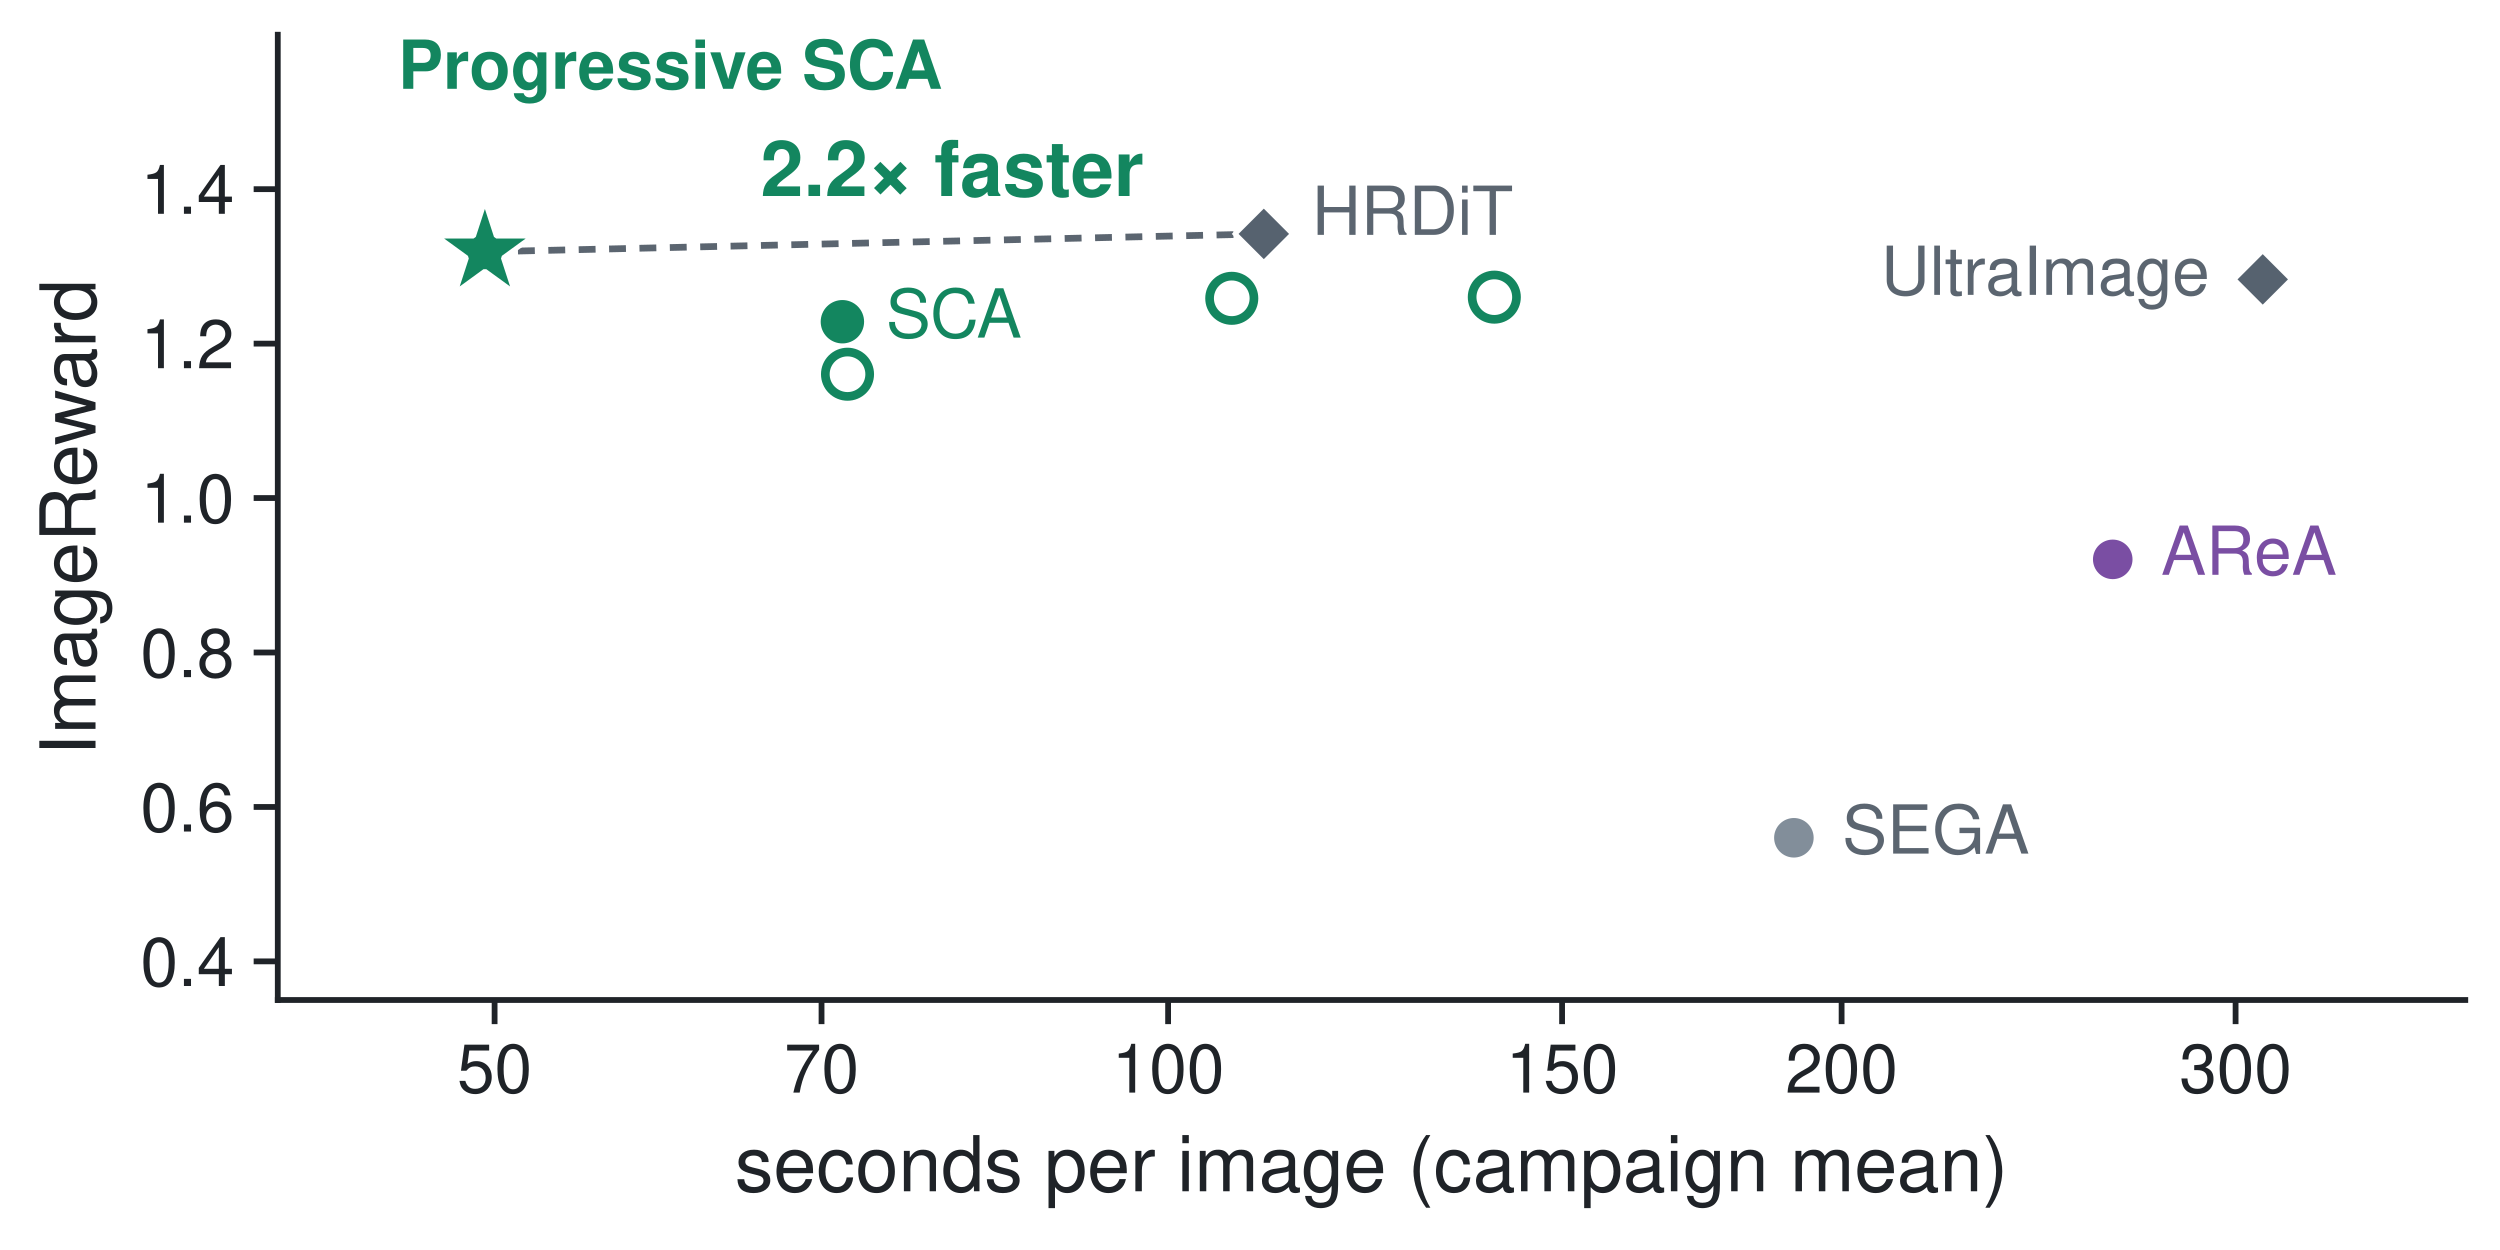
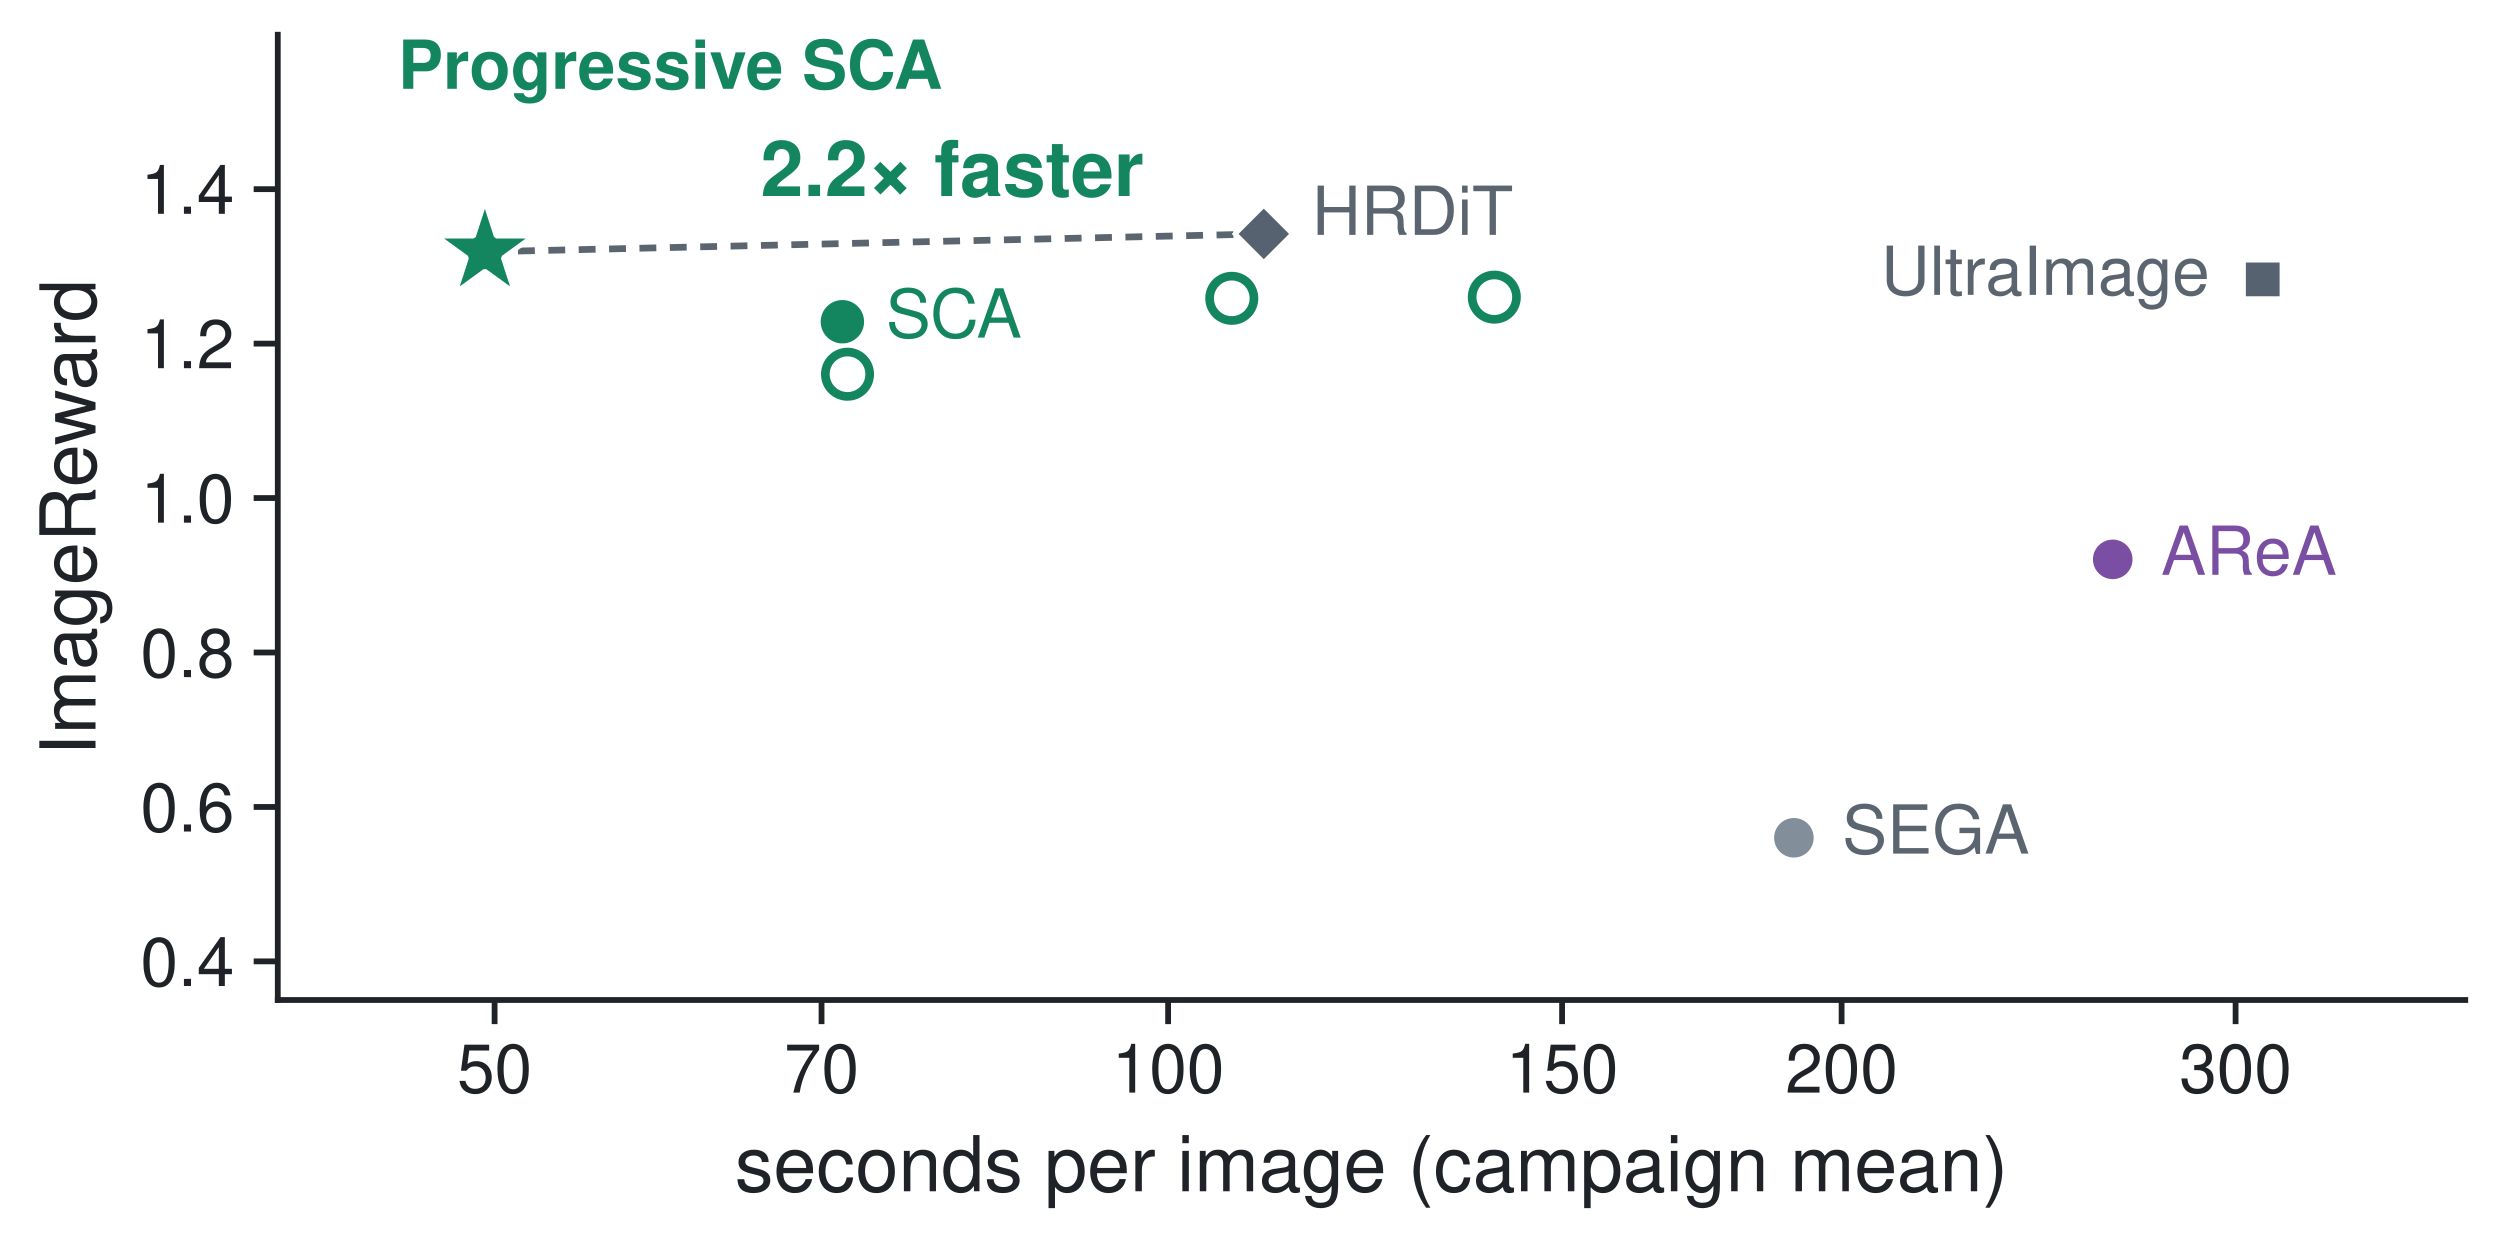
<svg xmlns="http://www.w3.org/2000/svg" xmlns:xlink="http://www.w3.org/1999/xlink" width="259.2pt" height="129.6pt" viewBox="0 0 259.2 129.6" version="1.1">
  <defs>
    <style type="text/css">*{stroke-linejoin: round; stroke-linecap: butt}</style>
  </defs>
  <g id="figure_1">
    <g id="patch_1">
      <path d="M 0 129.6  L 259.2 129.6  L 259.2 0  L 0 0  z " style="fill: #ffffff" />
    </g>
    <g id="axes_1">
      <g id="patch_2">
        <path d="M 28.8 103.68  L 255.6 103.68  L 255.6 3.6  L 28.8 3.6  z " style="fill: #ffffff" />
      </g>
      <g id="matplotlib.axis_1">
        <g id="xtick_1">
          <g id="line2d_1">
            <defs>
              <path id="m1a3d22b115" d="M 0 0  L 0 2.5  " style="stroke: #1f2328; stroke-width: 0.6" />
            </defs>
            <g>
              <use xlink:href="#m1a3d22b115" x="51.28" y="103.68" style="fill: #1f2328; stroke: #1f2328; stroke-width: 0.6" />
            </g>
          </g>
          <g id="text_1">
            <text style="font-size: 7px; font-family: 'Helvetica Neue', 'Helvetica', 'Arial', 'TeX Gyre Heros', 'Nimbus Sans', 'Liberation Sans', 'DejaVu Sans', sans-serif; text-anchor: middle; fill: #1f2328" x="51.28" y="113.283" transform="rotate(-0 51.27996 113.283)">50</text>
          </g>
        </g>
        <g id="xtick_2">
          <g id="line2d_2">
            <g>
              <use xlink:href="#m1a3d22b115" x="85.177" y="103.68" style="fill: #1f2328; stroke: #1f2328; stroke-width: 0.6" />
            </g>
          </g>
          <g id="text_2">
            <text style="font-size: 7px; font-family: 'Helvetica Neue', 'Helvetica', 'Arial', 'TeX Gyre Heros', 'Nimbus Sans', 'Liberation Sans', 'DejaVu Sans', sans-serif; text-anchor: middle; fill: #1f2328" x="85.177" y="113.283" transform="rotate(-0 85.1769 113.283)">70</text>
          </g>
        </g>
        <g id="xtick_3">
          <g id="line2d_3">
            <g>
              <use xlink:href="#m1a3d22b115" x="121.109" y="103.68" style="fill: #1f2328; stroke: #1f2328; stroke-width: 0.6" />
            </g>
          </g>
          <g id="text_3">
            <text style="font-size: 7px; font-family: 'Helvetica Neue', 'Helvetica', 'Arial', 'TeX Gyre Heros', 'Nimbus Sans', 'Liberation Sans', 'DejaVu Sans', sans-serif; text-anchor: middle; fill: #1f2328" x="121.109" y="113.283" transform="rotate(-0 121.1091 113.283)">100</text>
          </g>
        </g>
        <g id="xtick_4">
          <g id="line2d_4">
            <g>
              <use xlink:href="#m1a3d22b115" x="161.957" y="103.68" style="fill: #1f2328; stroke: #1f2328; stroke-width: 0.6" />
            </g>
          </g>
          <g id="text_4">
            <text style="font-size: 7px; font-family: 'Helvetica Neue', 'Helvetica', 'Arial', 'TeX Gyre Heros', 'Nimbus Sans', 'Liberation Sans', 'DejaVu Sans', sans-serif; text-anchor: middle; fill: #1f2328" x="161.957" y="113.283" transform="rotate(-0 161.9565 113.283)">150</text>
          </g>
        </g>
        <g id="xtick_5">
          <g id="line2d_5">
            <g>
              <use xlink:href="#m1a3d22b115" x="190.938" y="103.68" style="fill: #1f2328; stroke: #1f2328; stroke-width: 0.6" />
            </g>
          </g>
          <g id="text_5">
            <text style="font-size: 7px; font-family: 'Helvetica Neue', 'Helvetica', 'Arial', 'TeX Gyre Heros', 'Nimbus Sans', 'Liberation Sans', 'DejaVu Sans', sans-serif; text-anchor: middle; fill: #1f2328" x="190.938" y="113.283" transform="rotate(-0 190.9383 113.283)">200</text>
          </g>
        </g>
        <g id="xtick_6">
          <g id="line2d_6">
            <g>
              <use xlink:href="#m1a3d22b115" x="231.786" y="103.68" style="fill: #1f2328; stroke: #1f2328; stroke-width: 0.6" />
            </g>
          </g>
          <g id="text_6">
            <text style="font-size: 7px; font-family: 'Helvetica Neue', 'Helvetica', 'Arial', 'TeX Gyre Heros', 'Nimbus Sans', 'Liberation Sans', 'DejaVu Sans', sans-serif; text-anchor: middle; fill: #1f2328" x="231.786" y="113.283" transform="rotate(-0 231.7857 113.283)">300</text>
          </g>
        </g>
        <g id="text_7">
          <text style="font-size: 8px; font-family: 'Helvetica Neue', 'Helvetica', 'Arial', 'TeX Gyre Heros', 'Nimbus Sans', 'Liberation Sans', 'DejaVu Sans', sans-serif; text-anchor: middle; fill: #1f2328" x="142.2" y="123.513" transform="rotate(-0 142.2 123.5125)">seconds per image (campaign mean)</text>
        </g>
      </g>
      <g id="matplotlib.axis_2">
        <g id="ytick_1">
          <g id="line2d_7">
            <defs>
              <path id="m9d9df79246" d="M 0 0  L -2.5 0  " style="stroke: #1f2328; stroke-width: 0.6" />
            </defs>
            <g>
              <use xlink:href="#m9d9df79246" x="28.8" y="99.677" style="fill: #1f2328; stroke: #1f2328; stroke-width: 0.6" />
            </g>
          </g>
          <g id="text_8">
            <text style="font-size: 7px; font-family: 'Helvetica Neue', 'Helvetica', 'Arial', 'TeX Gyre Heros', 'Nimbus Sans', 'Liberation Sans', 'DejaVu Sans', sans-serif; text-anchor: end; fill: #1f2328" x="24.3" y="102.228" transform="rotate(-0 24.3 102.2283)">0.4</text>
          </g>
        </g>
        <g id="ytick_2">
          <g id="line2d_8">
            <g>
              <use xlink:href="#m9d9df79246" x="28.8" y="83.664" style="fill: #1f2328; stroke: #1f2328; stroke-width: 0.6" />
            </g>
          </g>
          <g id="text_9">
            <text style="font-size: 7px; font-family: 'Helvetica Neue', 'Helvetica', 'Arial', 'TeX Gyre Heros', 'Nimbus Sans', 'Liberation Sans', 'DejaVu Sans', sans-serif; text-anchor: end; fill: #1f2328" x="24.3" y="86.216" transform="rotate(-0 24.3 86.2155)">0.6</text>
          </g>
        </g>
        <g id="ytick_3">
          <g id="line2d_9">
            <g>
              <use xlink:href="#m9d9df79246" x="28.8" y="67.651" style="fill: #1f2328; stroke: #1f2328; stroke-width: 0.6" />
            </g>
          </g>
          <g id="text_10">
            <text style="font-size: 7px; font-family: 'Helvetica Neue', 'Helvetica', 'Arial', 'TeX Gyre Heros', 'Nimbus Sans', 'Liberation Sans', 'DejaVu Sans', sans-serif; text-anchor: end; fill: #1f2328" x="24.3" y="70.203" transform="rotate(-0 24.3 70.2027)">0.8</text>
          </g>
        </g>
        <g id="ytick_4">
          <g id="line2d_10">
            <g>
              <use xlink:href="#m9d9df79246" x="28.8" y="51.638" style="fill: #1f2328; stroke: #1f2328; stroke-width: 0.6" />
            </g>
          </g>
          <g id="text_11">
            <text style="font-size: 7px; font-family: 'Helvetica Neue', 'Helvetica', 'Arial', 'TeX Gyre Heros', 'Nimbus Sans', 'Liberation Sans', 'DejaVu Sans', sans-serif; text-anchor: end; fill: #1f2328" x="24.3" y="54.19" transform="rotate(-0 24.3 54.1899)">1.0</text>
          </g>
        </g>
        <g id="ytick_5">
          <g id="line2d_11">
            <g>
              <use xlink:href="#m9d9df79246" x="28.8" y="35.626" style="fill: #1f2328; stroke: #1f2328; stroke-width: 0.6" />
            </g>
          </g>
          <g id="text_12">
            <text style="font-size: 7px; font-family: 'Helvetica Neue', 'Helvetica', 'Arial', 'TeX Gyre Heros', 'Nimbus Sans', 'Liberation Sans', 'DejaVu Sans', sans-serif; text-anchor: end; fill: #1f2328" x="24.3" y="38.177" transform="rotate(-0 24.3 38.1771)">1.2</text>
          </g>
        </g>
        <g id="ytick_6">
          <g id="line2d_12">
            <g>
              <use xlink:href="#m9d9df79246" x="28.8" y="19.613" style="fill: #1f2328; stroke: #1f2328; stroke-width: 0.6" />
            </g>
          </g>
          <g id="text_13">
            <text style="font-size: 7px; font-family: 'Helvetica Neue', 'Helvetica', 'Arial', 'TeX Gyre Heros', 'Nimbus Sans', 'Liberation Sans', 'DejaVu Sans', sans-serif; text-anchor: end; fill: #1f2328" x="24.3" y="22.164" transform="rotate(-0 24.3 22.1643)">1.4</text>
          </g>
        </g>
        <g id="text_14">
          <text style="font-size: 8px; font-family: 'Helvetica Neue', 'Helvetica', 'Arial', 'TeX Gyre Heros', 'Nimbus Sans', 'Liberation Sans', 'DejaVu Sans', sans-serif; text-anchor: middle; fill: #1f2328" x="9.903" y="53.64" transform="rotate(-90 9.903094 53.64)">ImageReward</text>
        </g>
      </g>
      <g id="line2d_13">
        <path d="M 131.031 24.251  L 50.274 26.106  " clip-path="url(#p20cd9c14d1)" style="fill: none; stroke-dasharray: 1.75,1.4; stroke-dashoffset: 0; stroke: #5b6570; stroke-width: 0.7" />
      </g>
      <g id="patch_3">
        <path d="M 28.8 103.68  L 28.8 3.6  " style="fill: none; stroke: #1f2328; stroke-width: 0.6; stroke-linejoin: miter; stroke-linecap: square" />
      </g>
      <g id="patch_4">
        <path d="M 28.8 103.68  L 255.6 103.68  " style="fill: none; stroke: #1f2328; stroke-width: 0.6; stroke-linejoin: miter; stroke-linecap: square" />
      </g>
      <g id="text_15">
        <text style="font-weight: 700; font-size: 8px; font-family: 'Helvetica Neue', 'Helvetica', 'Arial', 'TeX Gyre Heros', 'Nimbus Sans', 'Liberation Sans', 'DejaVu Sans', sans-serif; text-anchor: middle; fill: #13865f" x="98.729" y="20.325" transform="rotate(-0 98.72855 20.32466)">2.2× faster</text>
      </g>
      <g id="line2d_14">
        <defs>
          <path id="m0bb4ed0893" d="M 0 2.3  C 0.61 2.3 1.195 2.058 1.626 1.626  C 2.058 1.195 2.3 0.61 2.3 0  C 2.3 -0.61 2.058 -1.195 1.626 -1.626  C 1.195 -2.058 0.61 -2.3 0 -2.3  C -0.61 -2.3 -1.195 -2.058 -1.626 -1.626  C -2.058 -1.195 -2.3 -0.61 -2.3 0  C -2.3 0.61 -2.058 1.195 -1.626 1.626  C -1.195 2.058 -0.61 2.3 0 2.3  z " style="stroke: #ffffff; stroke-width: 0.5" />
        </defs>
        <g clip-path="url(#p20cd9c14d1)">
          <use xlink:href="#m0bb4ed0893" x="185.99" y="86.861" style="fill: #828e9a; stroke: #ffffff; stroke-width: 0.5" />
        </g>
      </g>
      <g id="text_16">
        <text style="font-size: 7px; font-family: 'Helvetica Neue', 'Helvetica', 'Arial', 'TeX Gyre Heros', 'Nimbus Sans', 'Liberation Sans', 'DejaVu Sans', sans-serif; text-anchor: start; fill: #5b6570" x="190.99" y="88.505" transform="rotate(-0 190.9898 88.50545)">SEGA</text>
      </g>
      <g id="line2d_15">
        <defs>
          <path id="md1546c1623" d="M 0 2.3  C 0.61 2.3 1.195 2.058 1.626 1.626  C 2.058 1.195 2.3 0.61 2.3 0  C 2.3 -0.61 2.058 -1.195 1.626 -1.626  C 1.195 -2.058 0.61 -2.3 0 -2.3  C -0.61 -2.3 -1.195 -2.058 -1.626 -1.626  C -2.058 -1.195 -2.3 -0.61 -2.3 0  C -2.3 0.61 -2.058 1.195 -1.626 1.626  C -1.195 2.058 -0.61 2.3 0 2.3  z " style="stroke: #ffffff; stroke-width: 0.5" />
        </defs>
        <g clip-path="url(#p20cd9c14d1)">
          <use xlink:href="#md1546c1623" x="219.049" y="57.995" style="fill: #7a4ea3; stroke: #ffffff; stroke-width: 0.5" />
        </g>
      </g>
      <g id="text_17">
        <text style="font-size: 7px; font-family: 'Helvetica Neue', 'Helvetica', 'Arial', 'TeX Gyre Heros', 'Nimbus Sans', 'Liberation Sans', 'DejaVu Sans', sans-serif; text-anchor: start; fill: #7a4ea3" x="224.049" y="59.598" transform="rotate(-0 224.0489 59.59784)">AReA</text>
      </g>
      <g id="line2d_16">
        <defs>
-           <path id="mfa909f3624" d="M -0 2.97  L 2.97 0  L 0 -2.97  L -2.97 -0  z " style="stroke: #ffffff; stroke-width: 0.5; stroke-linejoin: miter" />
-         </defs>
-         <g clip-path="url(#p20cd9c14d1)">
-           <use xlink:href="#mfa909f3624" x="234.6" y="28.968" style="fill: #56626f; stroke: #ffffff; stroke-width: 0.5; stroke-linejoin: miter" />
+           <path id="ma7af3984c7" d="M -2 2  L 2 2  L 2 -2  L -2 -2  z " style="stroke: #ffffff; stroke-width: 0.5; stroke-linejoin: miter" />
+         </defs>
+         <g clip-path="url(#p20cd9c14d1)">
+           <use xlink:href="#ma7af3984c7" x="234.6" y="28.968" style="fill: #56626f; stroke: #ffffff; stroke-width: 0.5; stroke-linejoin: miter" />
        </g>
      </g>
      <g id="text_18">
        <text style="font-size: 7px; font-family: 'Helvetica Neue', 'Helvetica', 'Arial', 'TeX Gyre Heros', 'Nimbus Sans', 'Liberation Sans', 'DejaVu Sans', sans-serif; text-anchor: end; fill: #5b6570" x="229.1" y="30.572" transform="rotate(-0 229.1004 30.57168)">UltraImage</text>
      </g>
      <g id="line2d_17">
+         <defs>
+           <path id="mfa909f3624" d="M -0 2.97  L 2.97 0  L 0 -2.97  L -2.97 -0  z " style="stroke: #ffffff; stroke-width: 0.5; stroke-linejoin: miter" />
+         </defs>
        <g clip-path="url(#p20cd9c14d1)">
          <use xlink:href="#mfa909f3624" x="131.031" y="24.251" style="fill: #56626f; stroke: #ffffff; stroke-width: 0.5; stroke-linejoin: miter" />
        </g>
      </g>
      <g id="text_19">
        <text style="font-size: 7px; font-family: 'Helvetica Neue', 'Helvetica', 'Arial', 'TeX Gyre Heros', 'Nimbus Sans', 'Liberation Sans', 'DejaVu Sans', sans-serif; text-anchor: start; fill: #5b6570" x="136.031" y="24.354" transform="rotate(-0 136.0315 24.35375)">HRDiT</text>
      </g>
      <g id="text_20">
        <text style="font-size: 7px; font-family: 'Helvetica Neue', 'Helvetica', 'Arial', 'TeX Gyre Heros', 'Nimbus Sans', 'Liberation Sans', 'DejaVu Sans', sans-serif; text-anchor: start; fill: #13865f" x="91.839" y="35.001" transform="rotate(-0 91.83853 35.00134)">SCA</text>
      </g>
      <g id="text_21">
        <text style="font-weight: 700; font-size: 7px; font-family: 'Helvetica Neue', 'Helvetica', 'Arial', 'TeX Gyre Heros', 'Nimbus Sans', 'Liberation Sans', 'DejaVu Sans', sans-serif; text-anchor: start; fill: #13865f" x="41.274" y="9.209" transform="rotate(-0 41.27417 9.208861)">Progressive SCA</text>
      </g>
      <g id="line2d_18">
        <defs>
          <path id="mfd5dd8decb" d="M 0 2.5  C 0.663 2.5 1.299 2.237 1.768 1.768  C 2.237 1.299 2.5 0.663 2.5 0  C 2.5 -0.663 2.237 -1.299 1.768 -1.768  C 1.299 -2.237 0.663 -2.5 0 -2.5  C -0.663 -2.5 -1.299 -2.237 -1.768 -1.768  C -2.237 -1.299 -2.5 -0.663 -2.5 0  C -2.5 0.663 -2.237 1.299 -1.768 1.768  C -1.299 2.237 -0.663 2.5 0 2.5  z " style="stroke: #ffffff; stroke-width: 0.5" />
        </defs>
        <g clip-path="url(#p20cd9c14d1)">
          <use xlink:href="#mfd5dd8decb" x="87.339" y="33.357" style="fill: #13865f; stroke: #ffffff; stroke-width: 0.5" />
        </g>
      </g>
      <g id="line2d_19">
        <defs>
          <path id="m0b3384eef0" d="M 0 2.3  C 0.61 2.3 1.195 2.058 1.626 1.626  C 2.058 1.195 2.3 0.61 2.3 0  C 2.3 -0.61 2.058 -1.195 1.626 -1.626  C 1.195 -2.058 0.61 -2.3 0 -2.3  C -0.61 -2.3 -1.195 -2.058 -1.626 -1.626  C -2.058 -1.195 -2.3 -0.61 -2.3 0  C -2.3 0.61 -2.058 1.195 -1.626 1.626  C -1.195 2.058 -0.61 2.3 0 2.3  z " style="stroke: #13865f; stroke-width: 0.9" />
        </defs>
        <g clip-path="url(#p20cd9c14d1)">
          <use xlink:href="#m0b3384eef0" x="87.87" y="38.8" style="fill-opacity: 0; stroke: #13865f; stroke-width: 0.9" />
        </g>
      </g>
      <g id="line2d_20">
        <g clip-path="url(#p20cd9c14d1)">
          <use xlink:href="#m0b3384eef0" x="127.71" y="30.93" style="fill-opacity: 0; stroke: #13865f; stroke-width: 0.9" />
        </g>
      </g>
      <g id="line2d_21">
        <g clip-path="url(#p20cd9c14d1)">
          <use xlink:href="#m0b3384eef0" x="154.93" y="30.808" style="fill-opacity: 0; stroke: #13865f; stroke-width: 0.9" />
        </g>
      </g>
      <g id="line2d_22">
        <defs>
          <path id="m161e60ceeb" d="M 0 -5.25  L -1.179 -1.622  L -4.993 -1.622  L -1.907 0.62  L -3.086 4.247  L -0 2.005  L 3.086 4.247  L 1.907 0.62  L 4.993 -1.622  L 1.179 -1.622  z " style="stroke: #ffffff; stroke-width: 0.5; stroke-linejoin: bevel" />
        </defs>
        <g clip-path="url(#p20cd9c14d1)">
          <use xlink:href="#m161e60ceeb" x="50.274" y="26.106" style="fill: #13865f; stroke: #ffffff; stroke-width: 0.5; stroke-linejoin: bevel" />
        </g>
      </g>
    </g>
  </g>
  <defs>
    <clipPath id="p20cd9c14d1">
      <rect x="28.8" y="3.6" width="226.8" height="100.08" />
    </clipPath>
  </defs>
</svg>
